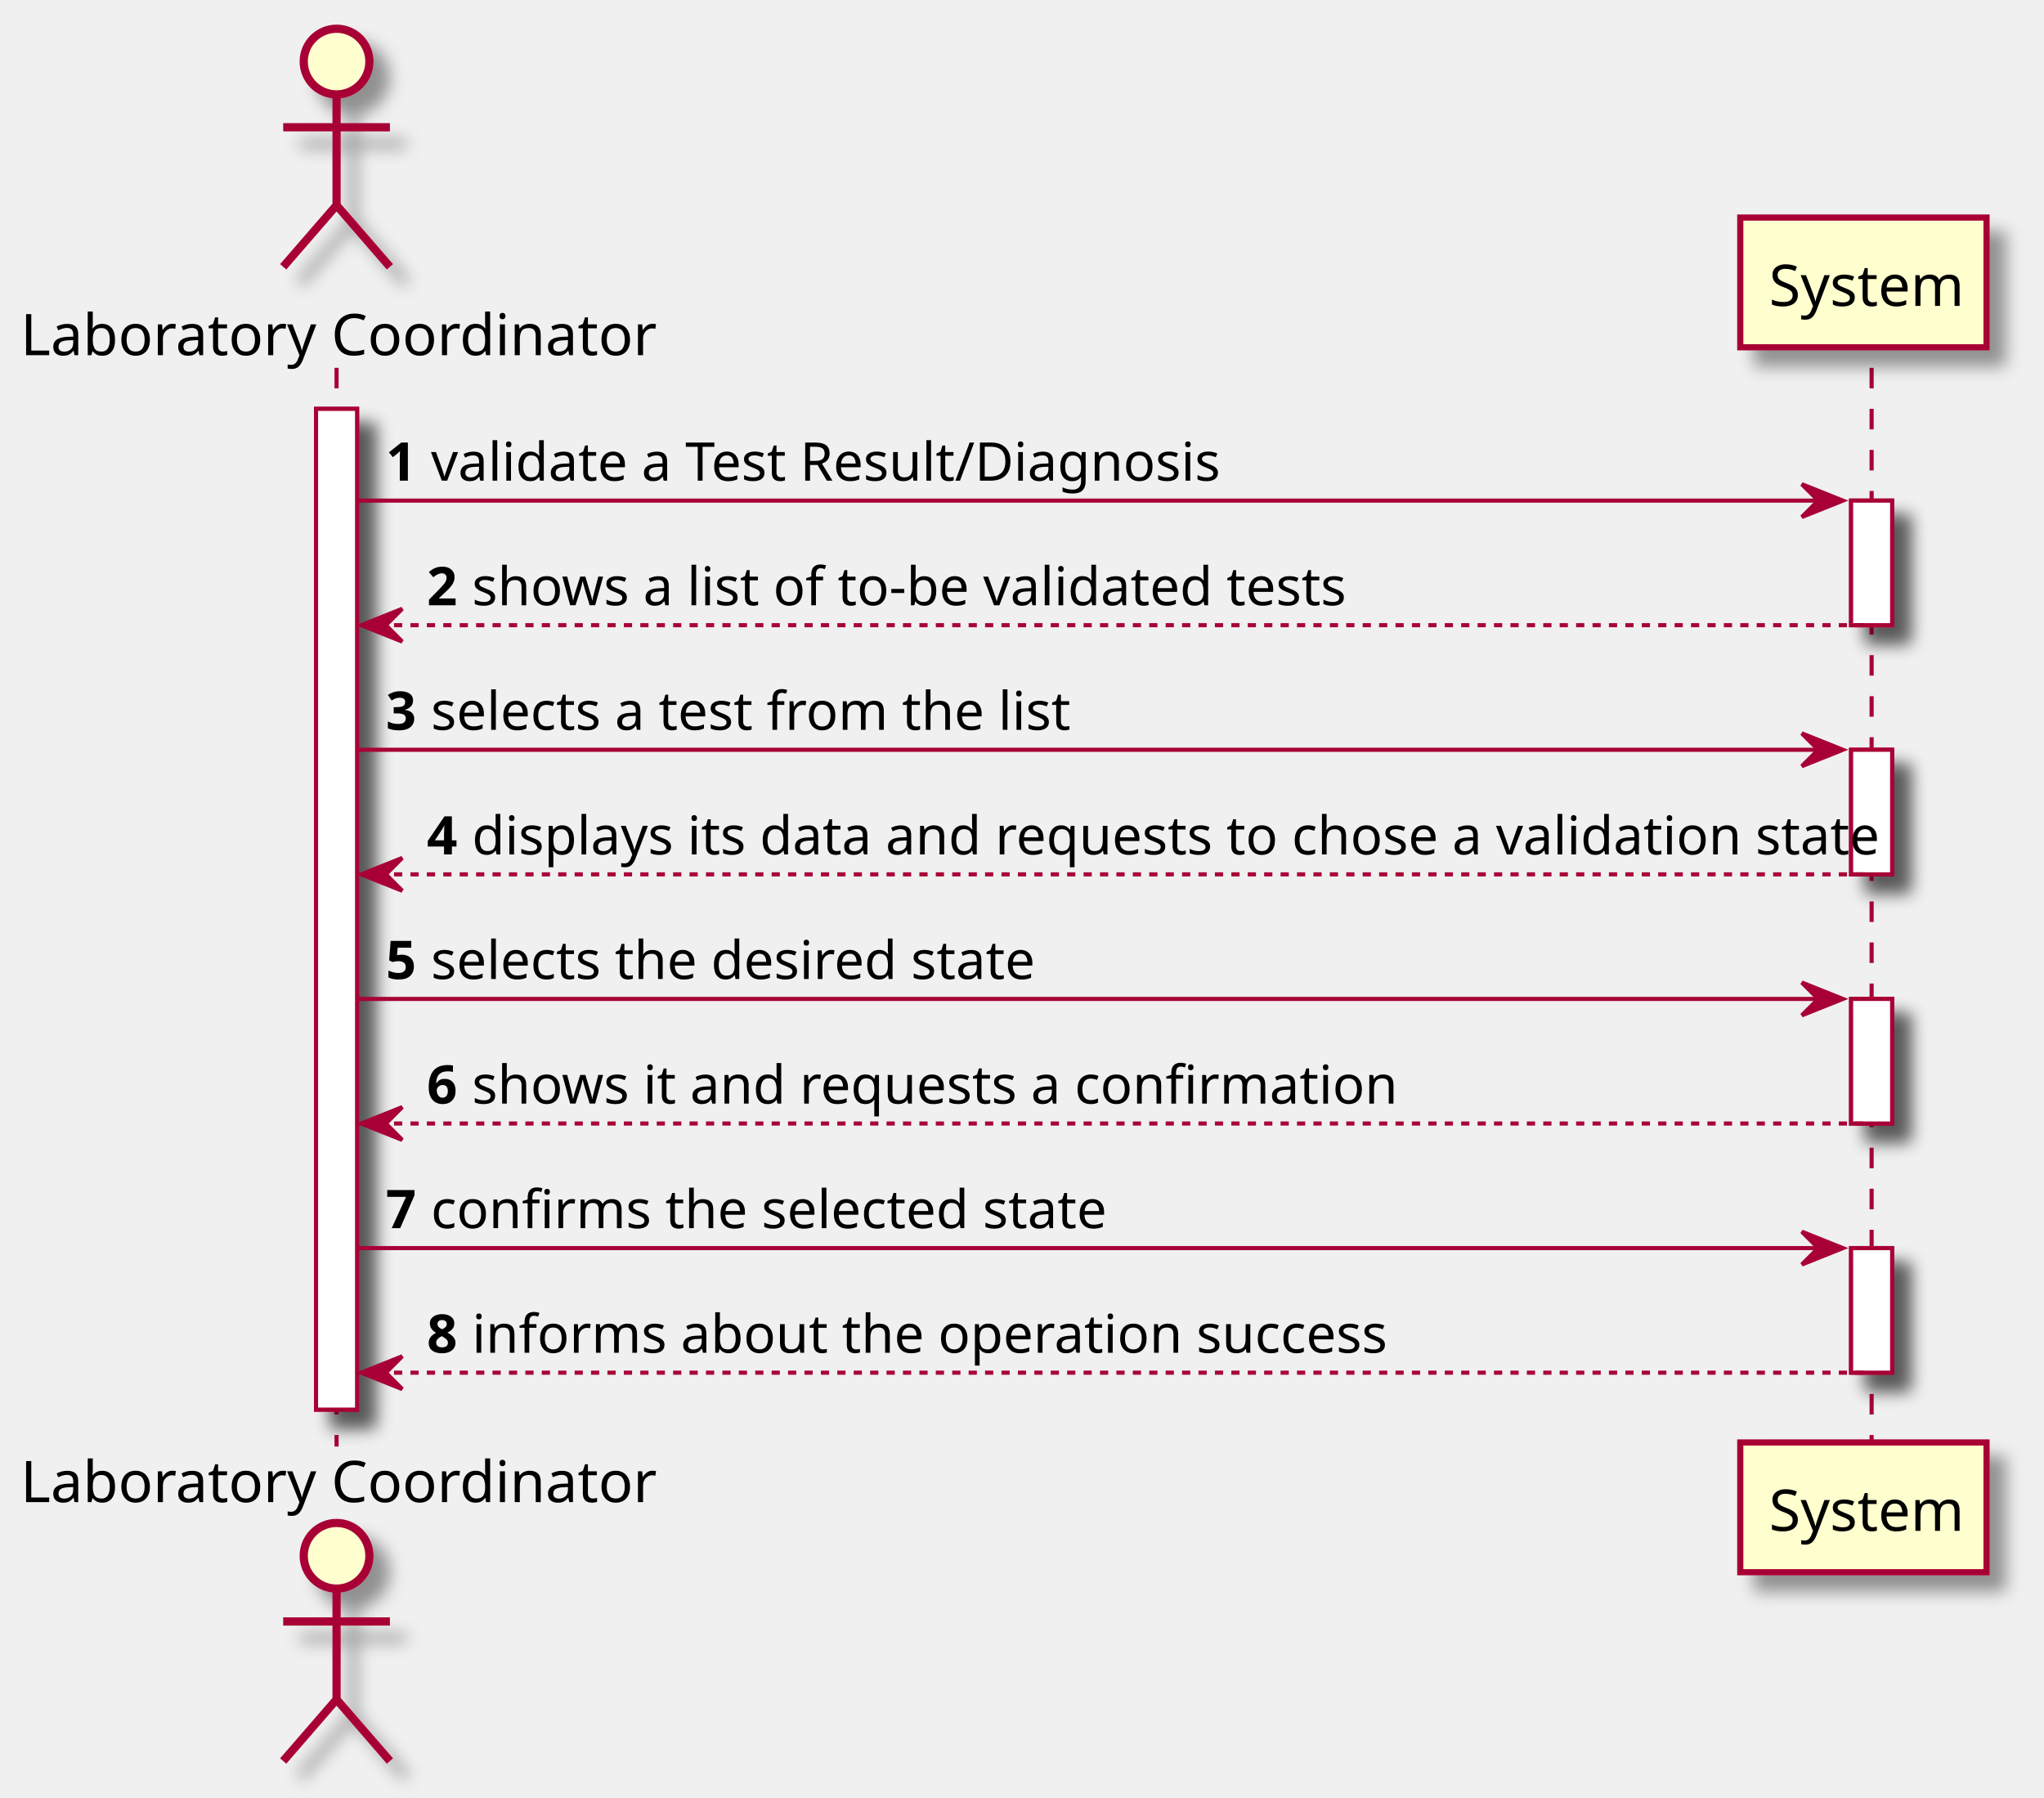
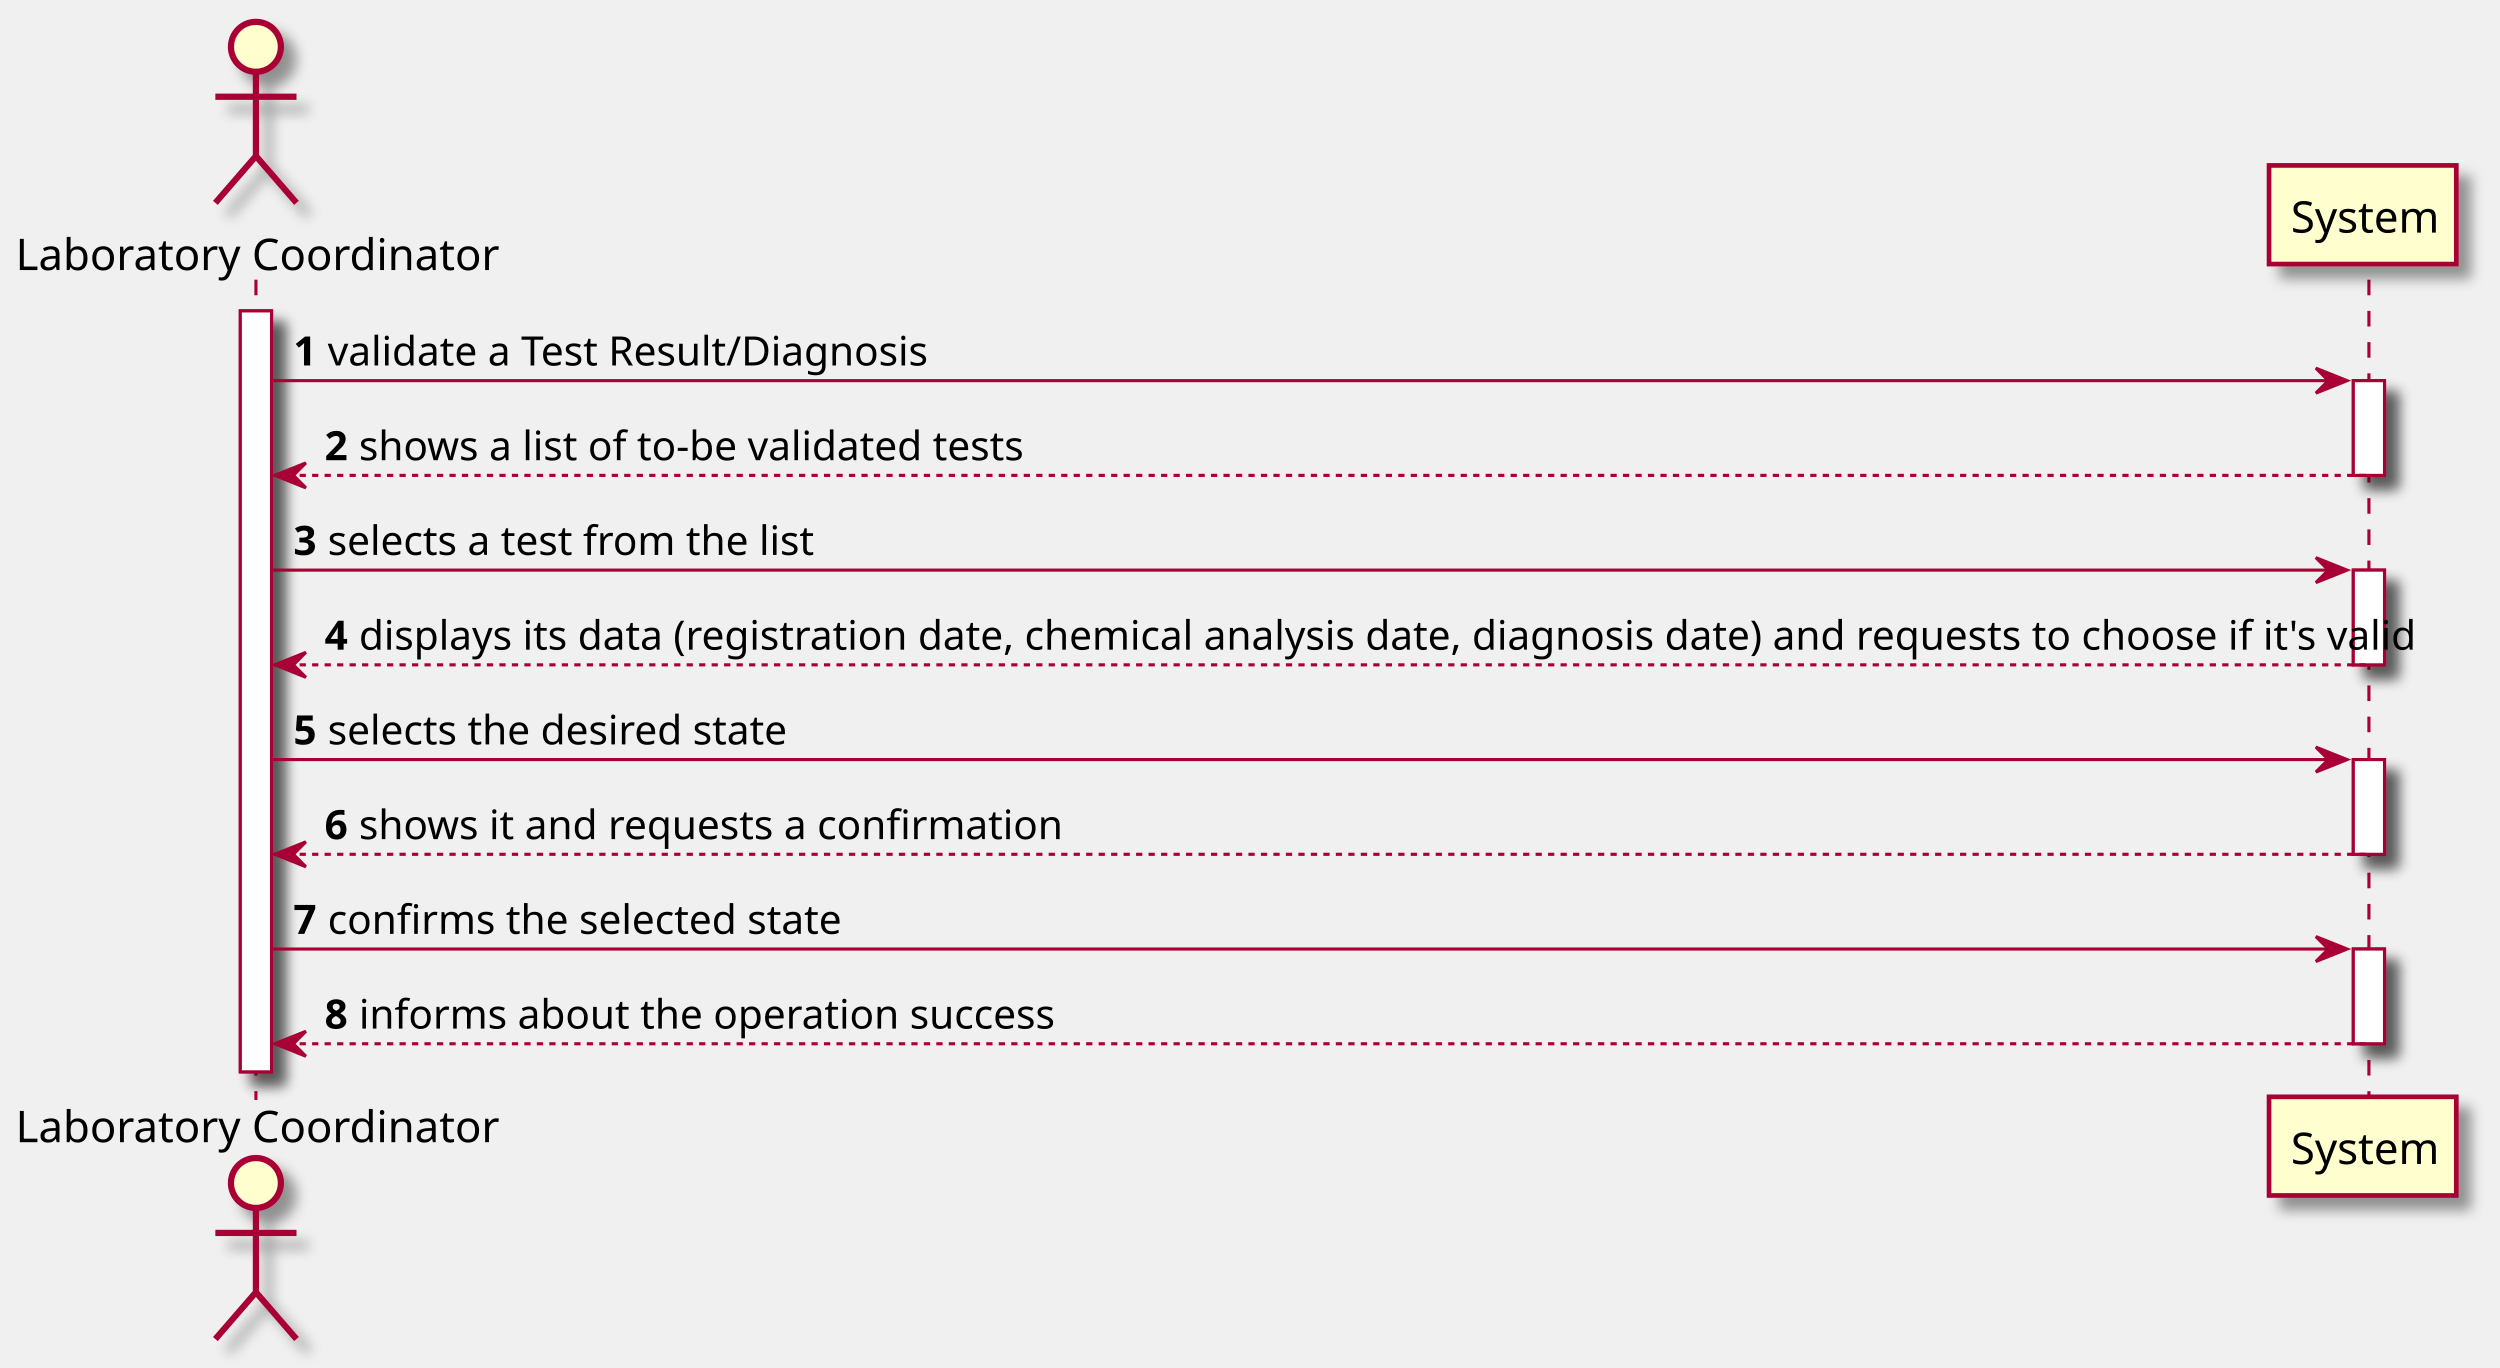
- <svg xmlns="http://www.w3.org/2000/svg" contentScriptType="application/ecmascript" contentStyleType="text/css" height="438px" preserveAspectRatio="none" style="width:498px;height:438px;" version="1.1" viewBox="0 0 498 438" width="498px" zoomAndPan="magnify">
+ <svg xmlns="http://www.w3.org/2000/svg" contentScriptType="application/ecmascript" contentStyleType="text/css" height="438px" preserveAspectRatio="none" style="width:801px;height:438px;" version="1.1" viewBox="0 0 801 438" width="801px" zoomAndPan="magnify">
  <defs>
-     <filter height="300%" id="f1x24cobg8nap2" width="300%" x="-1" y="-1">
+     <filter height="300%" id="f1jl3jg6v0v4x0" width="300%" x="-1" y="-1">
      <feGaussianBlur result="blurOut" stdDeviation="2.0" />
      <feColorMatrix in="blurOut" result="blurOut2" type="matrix" values="0 0 0 0 0 0 0 0 0 0 0 0 0 0 0 0 0 0 .4 0" />
      <feOffset dx="4.0" dy="4.0" in="blurOut2" result="blurOut3" />
      <feBlend in="SourceGraphic" in2="blurOut3" mode="normal" />
    </filter>
  </defs>
  <g>
-     <rect fill="#FFFFFF" filter="url(#f1x24cobg8nap2)" height="243.812" style="stroke:#A80036;stroke-width:1.0;" width="10" x="77" y="99.609" />
-     <rect fill="#FFFFFF" filter="url(#f1x24cobg8nap2)" height="30.352" style="stroke:#A80036;stroke-width:1.0;" width="10" x="451" y="121.961" />
-     <rect fill="#FFFFFF" filter="url(#f1x24cobg8nap2)" height="30.352" style="stroke:#A80036;stroke-width:1.0;" width="10" x="451" y="182.664" />
-     <rect fill="#FFFFFF" filter="url(#f1x24cobg8nap2)" height="30.352" style="stroke:#A80036;stroke-width:1.0;" width="10" x="451" y="243.367" />
-     <rect fill="#FFFFFF" filter="url(#f1x24cobg8nap2)" height="30.352" style="stroke:#A80036;stroke-width:1.0;" width="10" x="451" y="304.07" />
+     <rect fill="#FFFFFF" filter="url(#f1jl3jg6v0v4x0)" height="243.812" style="stroke:#A80036;stroke-width:1.0;" width="10" x="77" y="99.609" />
+     <rect fill="#FFFFFF" filter="url(#f1jl3jg6v0v4x0)" height="30.352" style="stroke:#A80036;stroke-width:1.0;" width="10" x="754" y="121.961" />
+     <rect fill="#FFFFFF" filter="url(#f1jl3jg6v0v4x0)" height="30.352" style="stroke:#A80036;stroke-width:1.0;" width="10" x="754" y="182.664" />
+     <rect fill="#FFFFFF" filter="url(#f1jl3jg6v0v4x0)" height="30.352" style="stroke:#A80036;stroke-width:1.0;" width="10" x="754" y="243.367" />
+     <rect fill="#FFFFFF" filter="url(#f1jl3jg6v0v4x0)" height="30.352" style="stroke:#A80036;stroke-width:1.0;" width="10" x="754" y="304.07" />
    <line style="stroke:#A80036;stroke-width:1.0;stroke-dasharray:5.0,5.0;" x1="82" x2="82" y1="89.609" y2="352.422" />
-     <line style="stroke:#A80036;stroke-width:1.0;stroke-dasharray:5.0,5.0;" x1="456" x2="456" y1="89.609" y2="352.422" />
+     <line style="stroke:#A80036;stroke-width:1.0;stroke-dasharray:5.0,5.0;" x1="759" x2="759" y1="89.609" y2="352.422" />
    <text fill="#000000" font-family="sans-serif" font-size="14" lengthAdjust="spacing" textLength="148" x="5" y="86.533">Laboratory Coordinator</text>
-     <ellipse cx="82" cy="15" fill="#FEFECE" filter="url(#f1x24cobg8nap2)" rx="8" ry="8" style="stroke:#A80036;stroke-width:2.0;" />
-     <path d="M82,23 L82,50 M69,31 L95,31 M82,50 L69,65 M82,50 L95,65 " fill="none" filter="url(#f1x24cobg8nap2)" style="stroke:#A80036;stroke-width:2.0;" />
+     <ellipse cx="82" cy="15" fill="#FEFECE" filter="url(#f1jl3jg6v0v4x0)" rx="8" ry="8" style="stroke:#A80036;stroke-width:2.0;" />
+     <path d="M82,23 L82,50 M69,31 L95,31 M82,50 L69,65 M82,50 L95,65 " fill="none" filter="url(#f1jl3jg6v0v4x0)" style="stroke:#A80036;stroke-width:2.0;" />
    <text fill="#000000" font-family="sans-serif" font-size="14" lengthAdjust="spacing" textLength="148" x="5" y="365.955">Laboratory Coordinator</text>
-     <ellipse cx="82" cy="379.031" fill="#FEFECE" filter="url(#f1x24cobg8nap2)" rx="8" ry="8" style="stroke:#A80036;stroke-width:2.0;" />
-     <path d="M82,387.031 L82,414.031 M69,395.031 L95,395.031 M82,414.031 L69,429.031 M82,414.031 L95,429.031 " fill="none" filter="url(#f1x24cobg8nap2)" style="stroke:#A80036;stroke-width:2.0;" />
-     <rect fill="#FEFECE" filter="url(#f1x24cobg8nap2)" height="31.609" style="stroke:#A80036;stroke-width:1.5;" width="60" x="424" y="53" />
-     <text fill="#000000" font-family="sans-serif" font-size="14" lengthAdjust="spacing" textLength="46" x="431" y="74.533">System</text>
-     <rect fill="#FEFECE" filter="url(#f1x24cobg8nap2)" height="31.609" style="stroke:#A80036;stroke-width:1.5;" width="60" x="424" y="351.422" />
-     <text fill="#000000" font-family="sans-serif" font-size="14" lengthAdjust="spacing" textLength="46" x="431" y="372.955">System</text>
-     <rect fill="#FFFFFF" filter="url(#f1x24cobg8nap2)" height="243.812" style="stroke:#A80036;stroke-width:1.0;" width="10" x="77" y="99.609" />
-     <rect fill="#FFFFFF" filter="url(#f1x24cobg8nap2)" height="30.352" style="stroke:#A80036;stroke-width:1.0;" width="10" x="451" y="121.961" />
-     <rect fill="#FFFFFF" filter="url(#f1x24cobg8nap2)" height="30.352" style="stroke:#A80036;stroke-width:1.0;" width="10" x="451" y="182.664" />
-     <rect fill="#FFFFFF" filter="url(#f1x24cobg8nap2)" height="30.352" style="stroke:#A80036;stroke-width:1.0;" width="10" x="451" y="243.367" />
-     <rect fill="#FFFFFF" filter="url(#f1x24cobg8nap2)" height="30.352" style="stroke:#A80036;stroke-width:1.0;" width="10" x="451" y="304.07" />
-     <polygon fill="#A80036" points="439,117.961,449,121.961,439,125.961,443,121.961" style="stroke:#A80036;stroke-width:1.0;" />
-     <line style="stroke:#A80036;stroke-width:1.0;" x1="87" x2="445" y1="121.961" y2="121.961" />
+     <ellipse cx="82" cy="379.031" fill="#FEFECE" filter="url(#f1jl3jg6v0v4x0)" rx="8" ry="8" style="stroke:#A80036;stroke-width:2.0;" />
+     <path d="M82,387.031 L82,414.031 M69,395.031 L95,395.031 M82,414.031 L69,429.031 M82,414.031 L95,429.031 " fill="none" filter="url(#f1jl3jg6v0v4x0)" style="stroke:#A80036;stroke-width:2.0;" />
+     <rect fill="#FEFECE" filter="url(#f1jl3jg6v0v4x0)" height="31.609" style="stroke:#A80036;stroke-width:1.5;" width="60" x="727" y="53" />
+     <text fill="#000000" font-family="sans-serif" font-size="14" lengthAdjust="spacing" textLength="46" x="734" y="74.533">System</text>
+     <rect fill="#FEFECE" filter="url(#f1jl3jg6v0v4x0)" height="31.609" style="stroke:#A80036;stroke-width:1.5;" width="60" x="727" y="351.422" />
+     <text fill="#000000" font-family="sans-serif" font-size="14" lengthAdjust="spacing" textLength="46" x="734" y="372.955">System</text>
+     <rect fill="#FFFFFF" filter="url(#f1jl3jg6v0v4x0)" height="243.812" style="stroke:#A80036;stroke-width:1.0;" width="10" x="77" y="99.609" />
+     <rect fill="#FFFFFF" filter="url(#f1jl3jg6v0v4x0)" height="30.352" style="stroke:#A80036;stroke-width:1.0;" width="10" x="754" y="121.961" />
+     <rect fill="#FFFFFF" filter="url(#f1jl3jg6v0v4x0)" height="30.352" style="stroke:#A80036;stroke-width:1.0;" width="10" x="754" y="182.664" />
+     <rect fill="#FFFFFF" filter="url(#f1jl3jg6v0v4x0)" height="30.352" style="stroke:#A80036;stroke-width:1.0;" width="10" x="754" y="243.367" />
+     <rect fill="#FFFFFF" filter="url(#f1jl3jg6v0v4x0)" height="30.352" style="stroke:#A80036;stroke-width:1.0;" width="10" x="754" y="304.07" />
+     <polygon fill="#A80036" points="742,117.961,752,121.961,742,125.961,746,121.961" style="stroke:#A80036;stroke-width:1.0;" />
+     <line style="stroke:#A80036;stroke-width:1.0;" x1="87" x2="748" y1="121.961" y2="121.961" />
    <text fill="#000000" font-family="sans-serif" font-size="13" font-weight="bold" lengthAdjust="spacing" textLength="7" x="94" y="117.105">1</text>
    <text fill="#000000" font-family="sans-serif" font-size="13" lengthAdjust="spacing" textLength="185" x="105" y="117.105">validate a Test Result/Diagnosis</text>
    <polygon fill="#A80036" points="98,148.312,88,152.312,98,156.312,94,152.312" style="stroke:#A80036;stroke-width:1.0;" />
-     <line style="stroke:#A80036;stroke-width:1.0;stroke-dasharray:2.0,2.0;" x1="92" x2="455" y1="152.312" y2="152.312" />
+     <line style="stroke:#A80036;stroke-width:1.0;stroke-dasharray:2.0,2.0;" x1="92" x2="758" y1="152.312" y2="152.312" />
    <text fill="#000000" font-family="sans-serif" font-size="13" font-weight="bold" lengthAdjust="spacing" textLength="7" x="104" y="147.456">2</text>
    <text fill="#000000" font-family="sans-serif" font-size="13" lengthAdjust="spacing" textLength="203" x="115" y="147.456">shows a list of to-be validated tests</text>
-     <polygon fill="#A80036" points="439,178.664,449,182.664,439,186.664,443,182.664" style="stroke:#A80036;stroke-width:1.0;" />
-     <line style="stroke:#A80036;stroke-width:1.0;" x1="87" x2="445" y1="182.664" y2="182.664" />
+     <polygon fill="#A80036" points="742,178.664,752,182.664,742,186.664,746,182.664" style="stroke:#A80036;stroke-width:1.0;" />
+     <line style="stroke:#A80036;stroke-width:1.0;" x1="87" x2="748" y1="182.664" y2="182.664" />
    <text fill="#000000" font-family="sans-serif" font-size="13" font-weight="bold" lengthAdjust="spacing" textLength="7" x="94" y="177.808">3</text>
    <text fill="#000000" font-family="sans-serif" font-size="13" lengthAdjust="spacing" textLength="151" x="105" y="177.808">selects a test from the list</text>
    <polygon fill="#A80036" points="98,209.016,88,213.016,98,217.016,94,213.016" style="stroke:#A80036;stroke-width:1.0;" />
-     <line style="stroke:#A80036;stroke-width:1.0;stroke-dasharray:2.0,2.0;" x1="92" x2="455" y1="213.016" y2="213.016" />
+     <line style="stroke:#A80036;stroke-width:1.0;stroke-dasharray:2.0,2.0;" x1="92" x2="758" y1="213.016" y2="213.016" />
    <text fill="#000000" font-family="sans-serif" font-size="13" font-weight="bold" lengthAdjust="spacing" textLength="7" x="104" y="208.159">4</text>
-     <text fill="#000000" font-family="sans-serif" font-size="13" lengthAdjust="spacing" textLength="329" x="115" y="208.159">displays its data and requests to chose a validation state</text>
-     <polygon fill="#A80036" points="439,239.367,449,243.367,439,247.367,443,243.367" style="stroke:#A80036;stroke-width:1.0;" />
-     <line style="stroke:#A80036;stroke-width:1.0;" x1="87" x2="445" y1="243.367" y2="243.367" />
+     <text fill="#000000" font-family="sans-serif" font-size="13" lengthAdjust="spacing" textLength="632" x="115" y="208.159">displays its data (registration date, chemical analysis date, diagnosis date) and requests to choose if it's valid</text>
+     <polygon fill="#A80036" points="742,239.367,752,243.367,742,247.367,746,243.367" style="stroke:#A80036;stroke-width:1.0;" />
+     <line style="stroke:#A80036;stroke-width:1.0;" x1="87" x2="748" y1="243.367" y2="243.367" />
    <text fill="#000000" font-family="sans-serif" font-size="13" font-weight="bold" lengthAdjust="spacing" textLength="7" x="94" y="238.511">5</text>
    <text fill="#000000" font-family="sans-serif" font-size="13" lengthAdjust="spacing" textLength="143" x="105" y="238.511">selects the desired state</text>
    <polygon fill="#A80036" points="98,269.719,88,273.719,98,277.719,94,273.719" style="stroke:#A80036;stroke-width:1.0;" />
-     <line style="stroke:#A80036;stroke-width:1.0;stroke-dasharray:2.0,2.0;" x1="92" x2="455" y1="273.719" y2="273.719" />
+     <line style="stroke:#A80036;stroke-width:1.0;stroke-dasharray:2.0,2.0;" x1="92" x2="758" y1="273.719" y2="273.719" />
    <text fill="#000000" font-family="sans-serif" font-size="13" font-weight="bold" lengthAdjust="spacing" textLength="7" x="104" y="268.862">6</text>
    <text fill="#000000" font-family="sans-serif" font-size="13" lengthAdjust="spacing" textLength="212" x="115" y="268.862">shows it and requests a confirmation</text>
-     <polygon fill="#A80036" points="439,300.07,449,304.07,439,308.07,443,304.07" style="stroke:#A80036;stroke-width:1.0;" />
-     <line style="stroke:#A80036;stroke-width:1.0;" x1="87" x2="445" y1="304.07" y2="304.07" />
+     <polygon fill="#A80036" points="742,300.07,752,304.07,742,308.07,746,304.07" style="stroke:#A80036;stroke-width:1.0;" />
+     <line style="stroke:#A80036;stroke-width:1.0;" x1="87" x2="748" y1="304.07" y2="304.07" />
    <text fill="#000000" font-family="sans-serif" font-size="13" font-weight="bold" lengthAdjust="spacing" textLength="7" x="94" y="299.214">7</text>
    <text fill="#000000" font-family="sans-serif" font-size="13" lengthAdjust="spacing" textLength="157" x="105" y="299.214">confirms the selected state</text>
    <polygon fill="#A80036" points="98,330.422,88,334.422,98,338.422,94,334.422" style="stroke:#A80036;stroke-width:1.0;" />
-     <line style="stroke:#A80036;stroke-width:1.0;stroke-dasharray:2.0,2.0;" x1="92" x2="455" y1="334.422" y2="334.422" />
+     <line style="stroke:#A80036;stroke-width:1.0;stroke-dasharray:2.0,2.0;" x1="92" x2="758" y1="334.422" y2="334.422" />
    <text fill="#000000" font-family="sans-serif" font-size="13" font-weight="bold" lengthAdjust="spacing" textLength="7" x="104" y="329.565">8</text>
    <text fill="#000000" font-family="sans-serif" font-size="13" lengthAdjust="spacing" textLength="210" x="115" y="329.565">informs about the operation success</text>
  </g>
</svg>
